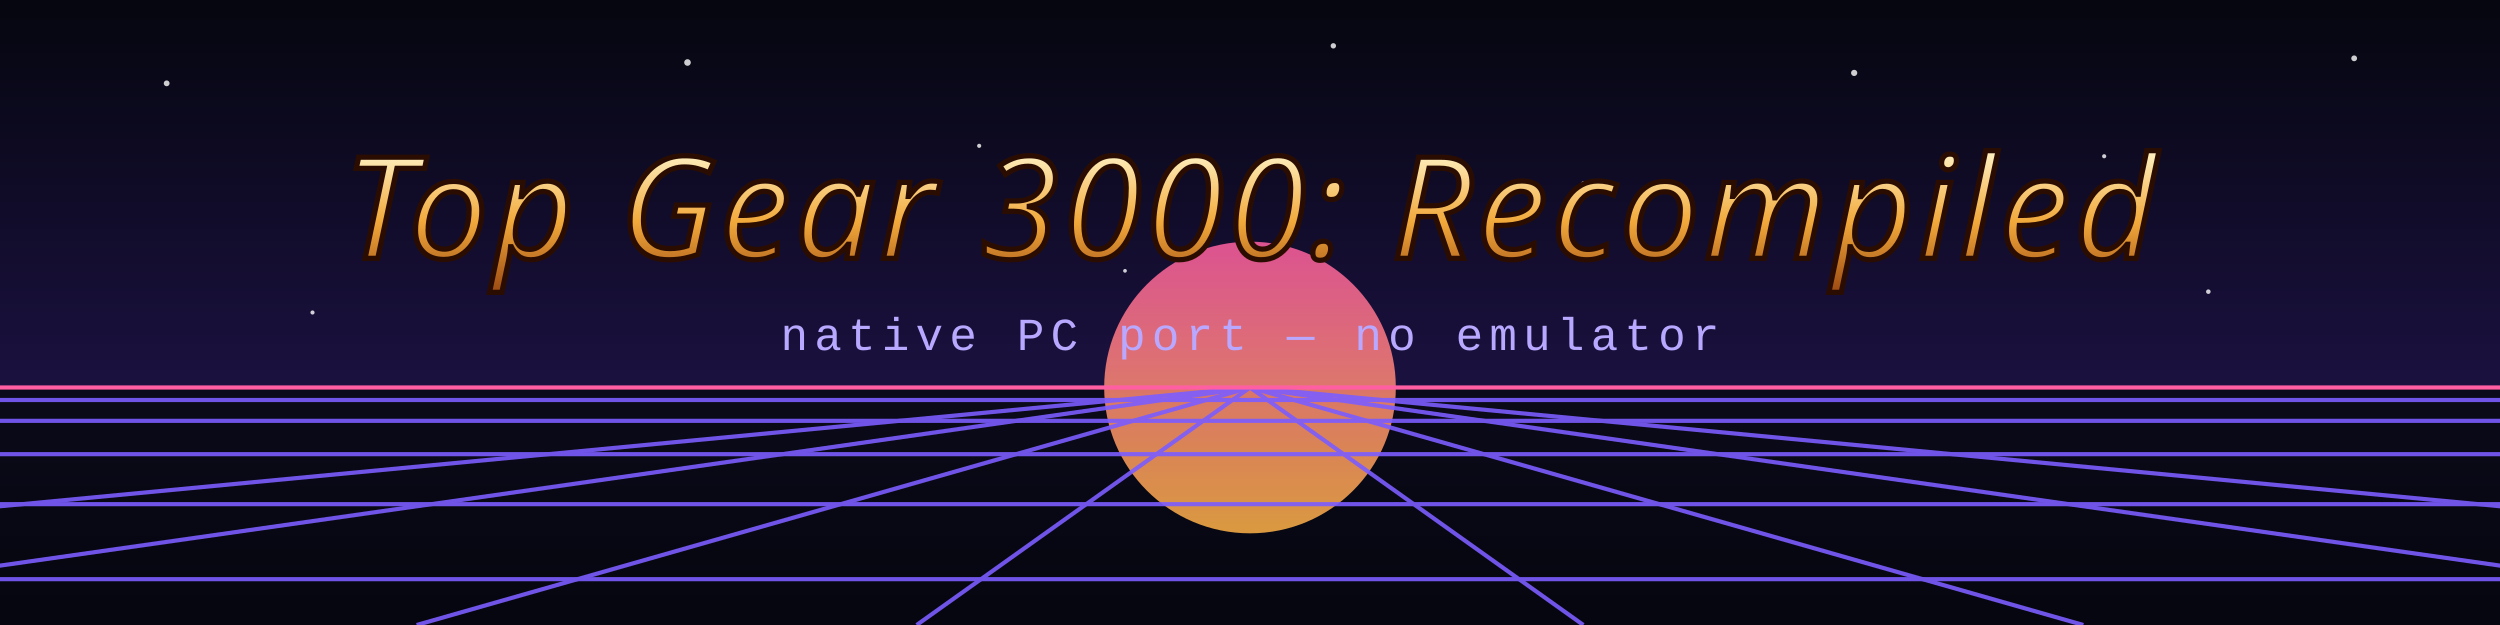
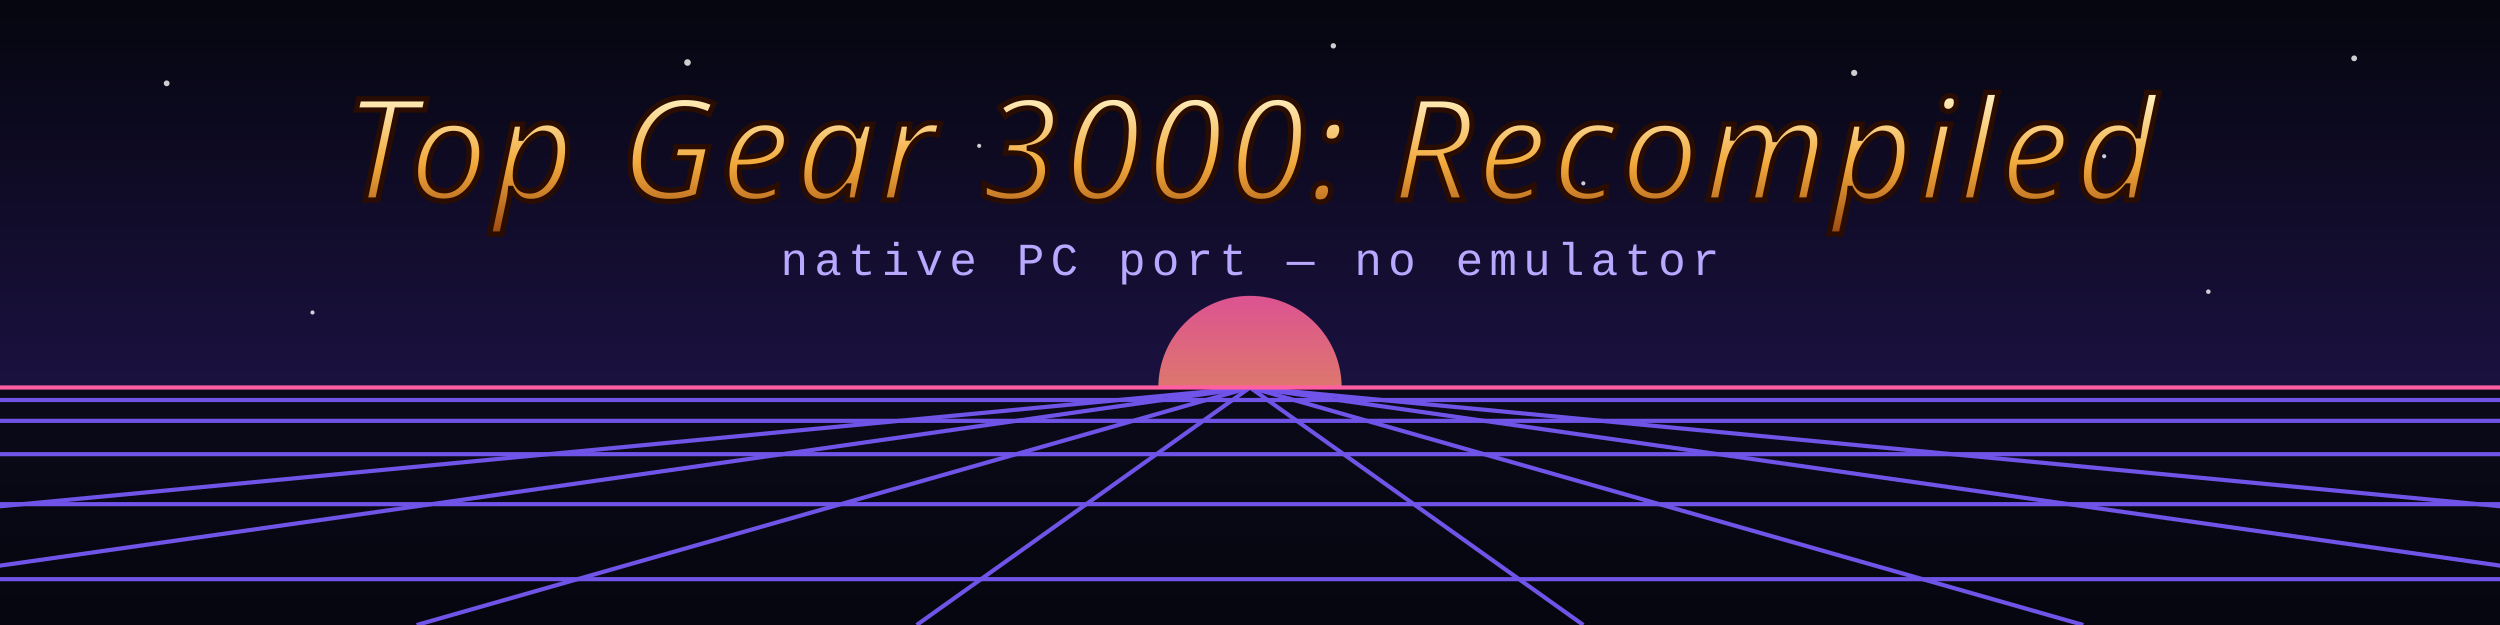
<svg xmlns="http://www.w3.org/2000/svg" viewBox="0 0 1200 300" width="1200" height="300" role="img" aria-label="Top Gear 3000: Recompiled">
  <defs>
    <linearGradient id="sky" x1="0" y1="0" x2="0" y2="1">
      <stop offset="0" stop-color="#05060f" />
      <stop offset="0.62" stop-color="#1b1140" />
      <stop offset="0.62" stop-color="#0b0a1a" />
      <stop offset="1" stop-color="#05060f" />
    </linearGradient>
    <linearGradient id="title" x1="0" y1="0" x2="0" y2="1">
      <stop offset="0" stop-color="#fff2c4" />
      <stop offset="0.5" stop-color="#f2a93b" />
      <stop offset="1" stop-color="#9c4a12" />
    </linearGradient>
    <linearGradient id="sun" x1="0" y1="0" x2="0" y2="1">
      <stop offset="0" stop-color="#ff5fa2" />
      <stop offset="1" stop-color="#ffb347" />
    </linearGradient>
    <clipPath id="ground">
      <rect x="0" y="186" width="1200" height="114" />
    </clipPath>
+     <clipPath id="skyclip">
+       <rect x="0" y="0" width="1200" height="186" />
+     </clipPath>
  </defs>
  <rect width="1200" height="300" fill="url(#sky)" />
  <g fill="#ffffff" opacity="0.8">
    <circle cx="80" cy="40" r="1.4" />
    <circle cx="210" cy="95" r="1" />
    <circle cx="330" cy="30" r="1.6" />
    <circle cx="470" cy="70" r="1" />
    <circle cx="640" cy="22" r="1.3" />
    <circle cx="760" cy="88" r="1" />
    <circle cx="890" cy="35" r="1.5" />
    <circle cx="1010" cy="75" r="1" />
    <circle cx="1130" cy="28" r="1.4" />
    <circle cx="150" cy="150" r="1" />
    <circle cx="1060" cy="140" r="1.1" />
    <circle cx="540" cy="130" r="0.9" />
  </g>
-   <circle cx="600" cy="186" r="70" fill="url(#sun)" opacity="0.85" />
+   <circle cx="600" cy="186" r="44" fill="url(#sun)" opacity="0.85" clip-path="url(#skyclip)" />
  <g clip-path="url(#ground)" stroke="#7b5cff" stroke-width="2" opacity="0.9">
    <line x1="600" y1="186" x2="-600" y2="300" />
    <line x1="600" y1="186" x2="-200" y2="300" />
    <line x1="600" y1="186" x2="200" y2="300" />
    <line x1="600" y1="186" x2="440" y2="300" />
    <line x1="600" y1="186" x2="760" y2="300" />
    <line x1="600" y1="186" x2="1000" y2="300" />
    <line x1="600" y1="186" x2="1400" y2="300" />
    <line x1="600" y1="186" x2="1800" y2="300" />
    <line x1="0" y1="192" x2="1200" y2="192" />
    <line x1="0" y1="202" x2="1200" y2="202" />
    <line x1="0" y1="218" x2="1200" y2="218" />
    <line x1="0" y1="242" x2="1200" y2="242" />
    <line x1="0" y1="278" x2="1200" y2="278" />
  </g>
  <rect x="0" y="185" width="1200" height="2" fill="#ff5fa2" />
-   <text x="600" y="124" text-anchor="middle" font-family="Impact, 'Arial Black', sans-serif" font-size="68" font-style="italic" fill="url(#title)" stroke="#2a0d00" stroke-width="2.5" letter-spacing="2">Top Gear 3000: Recompiled</text>
-   <text x="600" y="168" text-anchor="middle" font-family="'Courier New', monospace" font-size="22" fill="#b9a8ff" letter-spacing="3">native PC port — no emulator</text>
+   <text x="600" y="96" text-anchor="middle" font-family="Impact, 'Arial Black', sans-serif" font-size="68" font-style="italic" fill="url(#title)" stroke="#2a0d00" stroke-width="2.5" letter-spacing="2">Top Gear 3000: Recompiled</text>
+   <text x="600" y="132" text-anchor="middle" font-family="'Courier New', monospace" font-size="22" fill="#b9a8ff" letter-spacing="3">native PC port — no emulator</text>
</svg>
